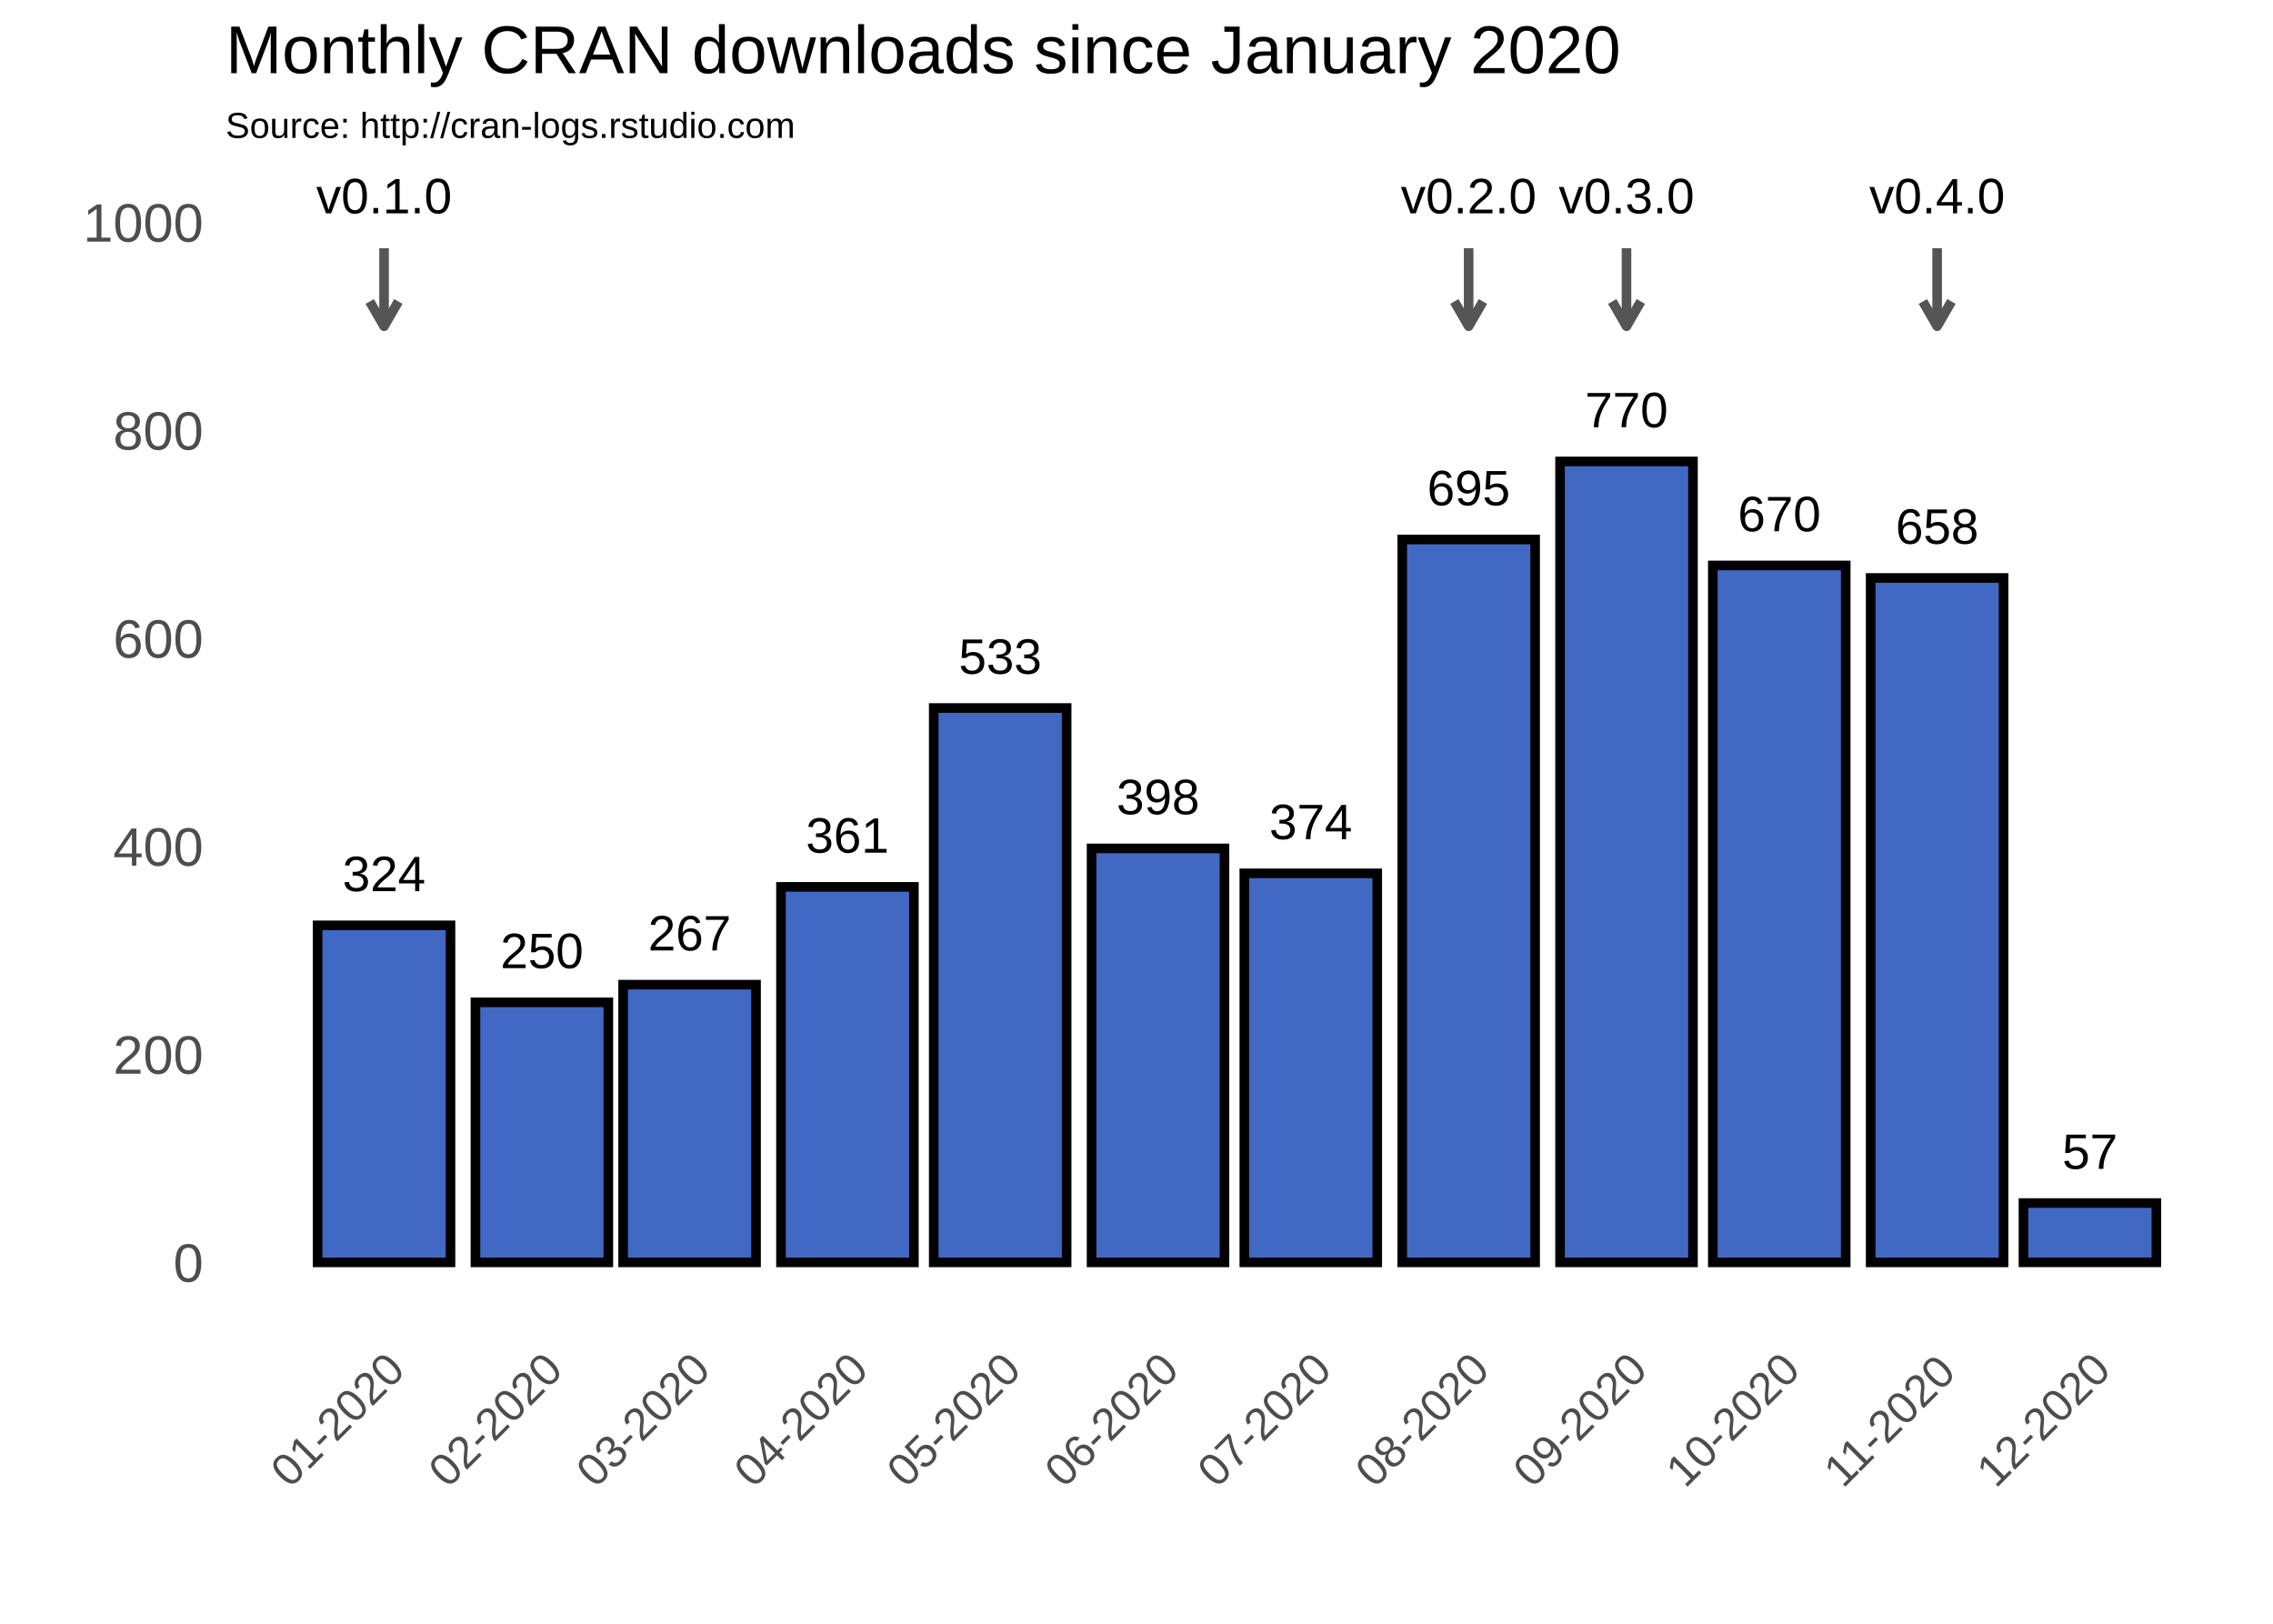
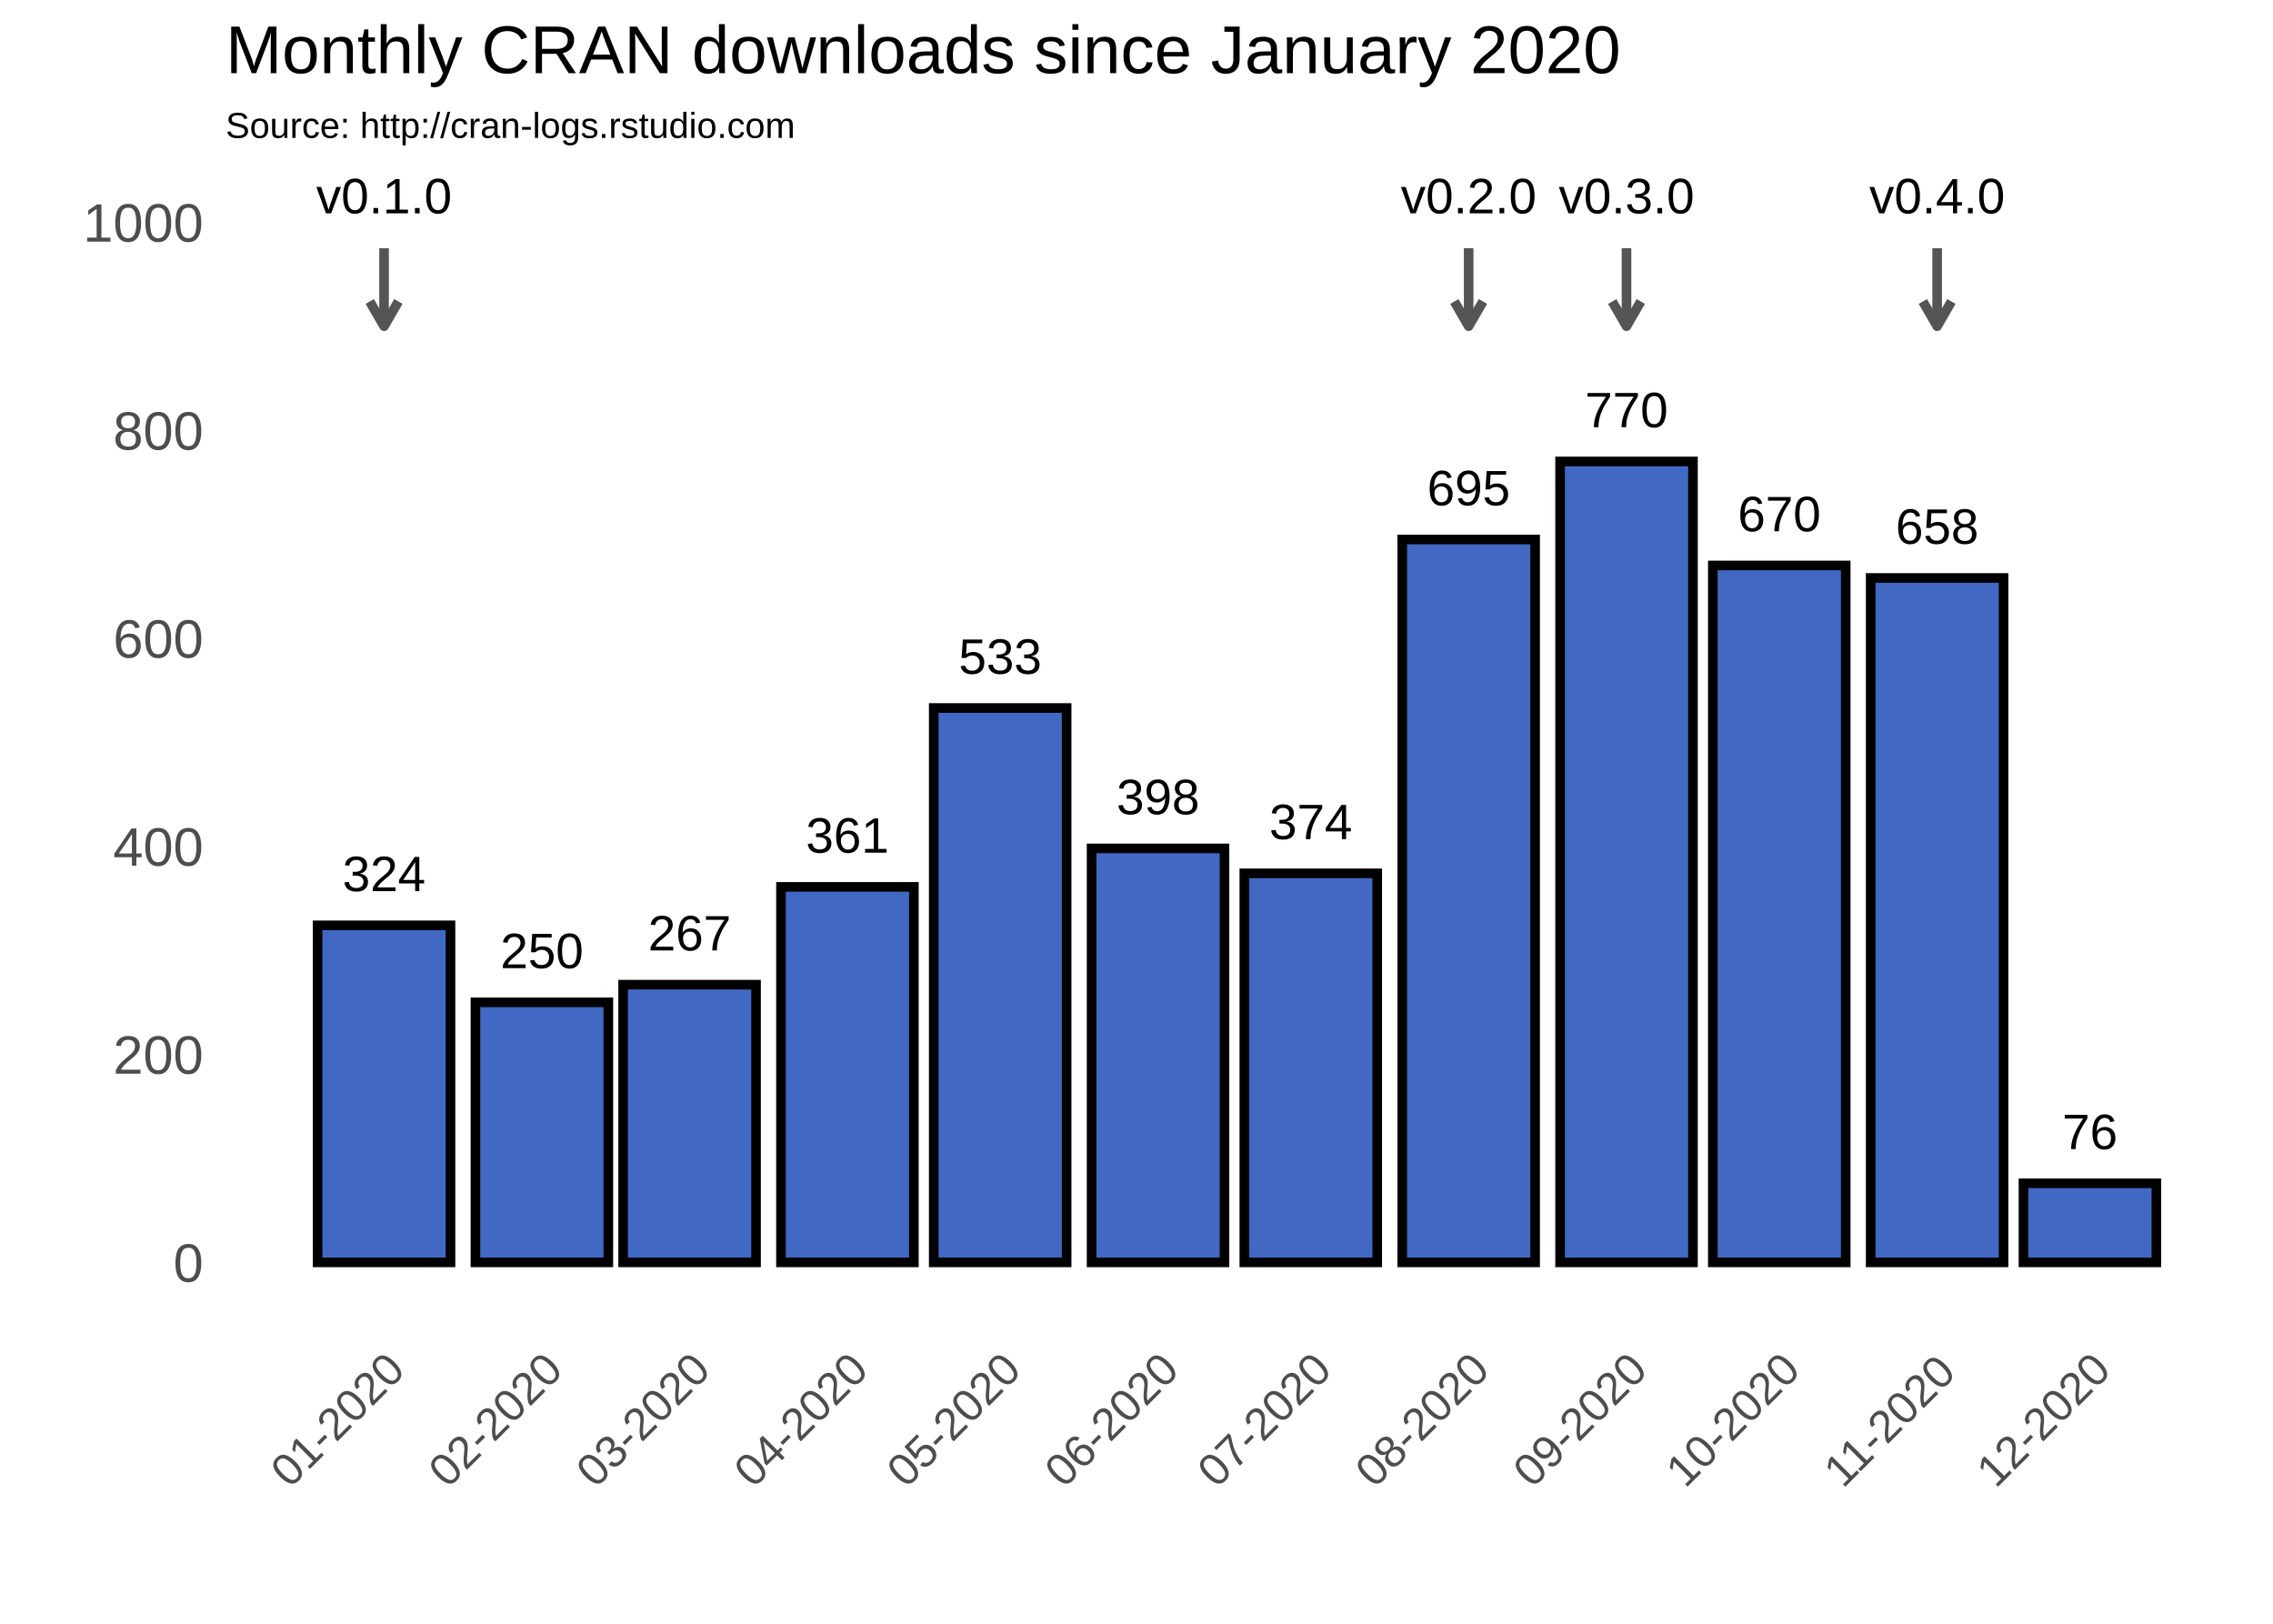
<svg xmlns="http://www.w3.org/2000/svg" viewBox="0 0 504.00 360.00">
  <defs>
    <style type="text/css">
    line, polyline, polygon, path, rect, circle {
      fill: none;
      stroke: #000000;
      stroke-linecap: round;
      stroke-linejoin: round;
      stroke-miterlimit: 10.00;
    }
  </style>
  </defs>
  <rect width="100%" height="100%" style="stroke: none; fill: #FFFFFF;" />
  <rect x="0.00" y="0" width="504.00" height="360.00" style="stroke-width: 1.07; stroke: #FFFFFF; fill: #FFFFFF;" />
  <defs>
    <clipPath id="cpNTAuMDN8NDk4LjUyfDI5MS40MXwzNy43NA==">
      <rect x="50.03" y="37.74" width="448.49" height="253.67" />
    </clipPath>
  </defs>
  <polyline points="50.03,256.82 498.52,256.82 " style="stroke-width: 0.53; stroke: #FFFFFF; stroke-linecap: butt;" clip-path="url(#cpNTAuMDN8NDk4LjUyfDI5MS40MXwzNy43NA==)" />
  <polyline points="50.03,210.70 498.52,210.70 " style="stroke-width: 0.53; stroke: #FFFFFF; stroke-linecap: butt;" clip-path="url(#cpNTAuMDN8NDk4LjUyfDI5MS40MXwzNy43NA==)" />
  <polyline points="50.03,164.58 498.52,164.58 " style="stroke-width: 0.53; stroke: #FFFFFF; stroke-linecap: butt;" clip-path="url(#cpNTAuMDN8NDk4LjUyfDI5MS40MXwzNy43NA==)" />
  <polyline points="50.03,118.45 498.52,118.45 " style="stroke-width: 0.53; stroke: #FFFFFF; stroke-linecap: butt;" clip-path="url(#cpNTAuMDN8NDk4LjUyfDI5MS40MXwzNy43NA==)" />
  <polyline points="50.03,72.33 498.52,72.33 " style="stroke-width: 0.53; stroke: #FFFFFF; stroke-linecap: butt;" clip-path="url(#cpNTAuMDN8NDk4LjUyfDI5MS40MXwzNy43NA==)" />
  <polyline points="50.15,291.41 50.15,37.74 " style="stroke-width: 0.53; stroke: #FFFFFF; stroke-linecap: butt;" clip-path="url(#cpNTAuMDN8NDk4LjUyfDI5MS40MXwzNy43NA==)" />
  <polyline points="67.65,291.41 67.65,37.74 " style="stroke-width: 0.53; stroke: #FFFFFF; stroke-linecap: butt;" clip-path="url(#cpNTAuMDN8NDk4LjUyfDI5MS40MXwzNy43NA==)" />
  <polyline points="102.66,291.41 102.66,37.74 " style="stroke-width: 0.53; stroke: #FFFFFF; stroke-linecap: butt;" clip-path="url(#cpNTAuMDN8NDk4LjUyfDI5MS40MXwzNy43NA==)" />
  <polyline points="136.53,291.41 136.53,37.74 " style="stroke-width: 0.53; stroke: #FFFFFF; stroke-linecap: butt;" clip-path="url(#cpNTAuMDN8NDk4LjUyfDI5MS40MXwzNy43NA==)" />
  <polyline points="170.40,291.41 170.40,37.74 " style="stroke-width: 0.53; stroke: #FFFFFF; stroke-linecap: butt;" clip-path="url(#cpNTAuMDN8NDk4LjUyfDI5MS40MXwzNy43NA==)" />
  <polyline points="204.84,291.41 204.84,37.74 " style="stroke-width: 0.53; stroke: #FFFFFF; stroke-linecap: butt;" clip-path="url(#cpNTAuMDN8NDk4LjUyfDI5MS40MXwzNy43NA==)" />
  <polyline points="239.28,291.41 239.28,37.74 " style="stroke-width: 0.53; stroke: #FFFFFF; stroke-linecap: butt;" clip-path="url(#cpNTAuMDN8NDk4LjUyfDI5MS40MXwzNy43NA==)" />
  <polyline points="273.71,291.41 273.71,37.74 " style="stroke-width: 0.53; stroke: #FFFFFF; stroke-linecap: butt;" clip-path="url(#cpNTAuMDN8NDk4LjUyfDI5MS40MXwzNy43NA==)" />
  <polyline points="308.15,291.41 308.15,37.74 " style="stroke-width: 0.53; stroke: #FFFFFF; stroke-linecap: butt;" clip-path="url(#cpNTAuMDN8NDk4LjUyfDI5MS40MXwzNy43NA==)" />
  <polyline points="343.15,291.41 343.15,37.74 " style="stroke-width: 0.53; stroke: #FFFFFF; stroke-linecap: butt;" clip-path="url(#cpNTAuMDN8NDk4LjUyfDI5MS40MXwzNy43NA==)" />
  <polyline points="377.59,291.41 377.59,37.74 " style="stroke-width: 0.53; stroke: #FFFFFF; stroke-linecap: butt;" clip-path="url(#cpNTAuMDN8NDk4LjUyfDI5MS40MXwzNy43NA==)" />
  <polyline points="412.03,291.41 412.03,37.74 " style="stroke-width: 0.53; stroke: #FFFFFF; stroke-linecap: butt;" clip-path="url(#cpNTAuMDN8NDk4LjUyfDI5MS40MXwzNy43NA==)" />
  <polyline points="446.46,291.41 446.46,37.74 " style="stroke-width: 0.53; stroke: #FFFFFF; stroke-linecap: butt;" clip-path="url(#cpNTAuMDN8NDk4LjUyfDI5MS40MXwzNy43NA==)" />
  <polyline points="480.90,291.41 480.90,37.74 " style="stroke-width: 0.53; stroke: #FFFFFF; stroke-linecap: butt;" clip-path="url(#cpNTAuMDN8NDk4LjUyfDI5MS40MXwzNy43NA==)" />
  <polyline points="498.40,291.41 498.40,37.74 " style="stroke-width: 0.53; stroke: #FFFFFF; stroke-linecap: butt;" clip-path="url(#cpNTAuMDN8NDk4LjUyfDI5MS40MXwzNy43NA==)" />
  <polyline points="50.03,279.88 498.52,279.88 " style="stroke-width: 1.07; stroke: #FFFFFF; stroke-linecap: butt;" clip-path="url(#cpNTAuMDN8NDk4LjUyfDI5MS40MXwzNy43NA==)" />
  <polyline points="50.03,233.76 498.52,233.76 " style="stroke-width: 1.07; stroke: #FFFFFF; stroke-linecap: butt;" clip-path="url(#cpNTAuMDN8NDk4LjUyfDI5MS40MXwzNy43NA==)" />
  <polyline points="50.03,187.64 498.52,187.64 " style="stroke-width: 1.07; stroke: #FFFFFF; stroke-linecap: butt;" clip-path="url(#cpNTAuMDN8NDk4LjUyfDI5MS40MXwzNy43NA==)" />
  <polyline points="50.03,141.51 498.52,141.51 " style="stroke-width: 1.07; stroke: #FFFFFF; stroke-linecap: butt;" clip-path="url(#cpNTAuMDN8NDk4LjUyfDI5MS40MXwzNy43NA==)" />
  <polyline points="50.03,95.39 498.52,95.39 " style="stroke-width: 1.07; stroke: #FFFFFF; stroke-linecap: butt;" clip-path="url(#cpNTAuMDN8NDk4LjUyfDI5MS40MXwzNy43NA==)" />
  <polyline points="50.03,49.27 498.52,49.27 " style="stroke-width: 1.07; stroke: #FFFFFF; stroke-linecap: butt;" clip-path="url(#cpNTAuMDN8NDk4LjUyfDI5MS40MXwzNy43NA==)" />
  <polyline points="85.16,291.41 85.16,37.74 " style="stroke-width: 1.07; stroke: #FFFFFF; stroke-linecap: butt;" clip-path="url(#cpNTAuMDN8NDk4LjUyfDI5MS40MXwzNy43NA==)" />
  <polyline points="120.16,291.41 120.16,37.74 " style="stroke-width: 1.07; stroke: #FFFFFF; stroke-linecap: butt;" clip-path="url(#cpNTAuMDN8NDk4LjUyfDI5MS40MXwzNy43NA==)" />
  <polyline points="152.90,291.41 152.90,37.74 " style="stroke-width: 1.07; stroke: #FFFFFF; stroke-linecap: butt;" clip-path="url(#cpNTAuMDN8NDk4LjUyfDI5MS40MXwzNy43NA==)" />
  <polyline points="187.90,291.41 187.90,37.74 " style="stroke-width: 1.07; stroke: #FFFFFF; stroke-linecap: butt;" clip-path="url(#cpNTAuMDN8NDk4LjUyfDI5MS40MXwzNy43NA==)" />
  <polyline points="221.78,291.41 221.78,37.74 " style="stroke-width: 1.07; stroke: #FFFFFF; stroke-linecap: butt;" clip-path="url(#cpNTAuMDN8NDk4LjUyfDI5MS40MXwzNy43NA==)" />
  <polyline points="256.78,291.41 256.78,37.74 " style="stroke-width: 1.07; stroke: #FFFFFF; stroke-linecap: butt;" clip-path="url(#cpNTAuMDN8NDk4LjUyfDI5MS40MXwzNy43NA==)" />
  <polyline points="290.65,291.41 290.65,37.74 " style="stroke-width: 1.07; stroke: #FFFFFF; stroke-linecap: butt;" clip-path="url(#cpNTAuMDN8NDk4LjUyfDI5MS40MXwzNy43NA==)" />
  <polyline points="325.65,291.41 325.65,37.74 " style="stroke-width: 1.07; stroke: #FFFFFF; stroke-linecap: butt;" clip-path="url(#cpNTAuMDN8NDk4LjUyfDI5MS40MXwzNy43NA==)" />
  <polyline points="360.65,291.41 360.65,37.74 " style="stroke-width: 1.07; stroke: #FFFFFF; stroke-linecap: butt;" clip-path="url(#cpNTAuMDN8NDk4LjUyfDI5MS40MXwzNy43NA==)" />
  <polyline points="394.53,291.41 394.53,37.74 " style="stroke-width: 1.07; stroke: #FFFFFF; stroke-linecap: butt;" clip-path="url(#cpNTAuMDN8NDk4LjUyfDI5MS40MXwzNy43NA==)" />
  <polyline points="429.53,291.41 429.53,37.74 " style="stroke-width: 1.07; stroke: #FFFFFF; stroke-linecap: butt;" clip-path="url(#cpNTAuMDN8NDk4LjUyfDI5MS40MXwzNy43NA==)" />
  <polyline points="463.40,291.41 463.40,37.74 " style="stroke-width: 1.07; stroke: #FFFFFF; stroke-linecap: butt;" clip-path="url(#cpNTAuMDN8NDk4LjUyfDI5MS40MXwzNy43NA==)" />
  <rect x="70.42" y="205.16" width="29.47" height="74.72" style="stroke-width: 2.13; stroke-linecap: square; stroke-linejoin: miter; fill: #4168C3;" clip-path="url(#cpNTAuMDN8NDk4LjUyfDI5MS40MXwzNy43NA==)" />
  <rect x="105.42" y="222.23" width="29.47" height="57.65" style="stroke-width: 2.13; stroke-linecap: square; stroke-linejoin: miter; fill: #4168C3;" clip-path="url(#cpNTAuMDN8NDk4LjUyfDI5MS40MXwzNy43NA==)" />
  <rect x="138.17" y="218.31" width="29.47" height="61.57" style="stroke-width: 2.13; stroke-linecap: square; stroke-linejoin: miter; fill: #4168C3;" clip-path="url(#cpNTAuMDN8NDk4LjUyfDI5MS40MXwzNy43NA==)" />
  <rect x="173.17" y="196.63" width="29.47" height="83.25" style="stroke-width: 2.13; stroke-linecap: square; stroke-linejoin: miter; fill: #4168C3;" clip-path="url(#cpNTAuMDN8NDk4LjUyfDI5MS40MXwzNy43NA==)" />
  <rect x="207.04" y="156.97" width="29.47" height="122.91" style="stroke-width: 2.13; stroke-linecap: square; stroke-linejoin: miter; fill: #4168C3;" clip-path="url(#cpNTAuMDN8NDk4LjUyfDI5MS40MXwzNy43NA==)" />
  <rect x="242.04" y="188.10" width="29.47" height="91.78" style="stroke-width: 2.13; stroke-linecap: square; stroke-linejoin: miter; fill: #4168C3;" clip-path="url(#cpNTAuMDN8NDk4LjUyfDI5MS40MXwzNy43NA==)" />
  <rect x="275.91" y="193.63" width="29.47" height="86.25" style="stroke-width: 2.13; stroke-linecap: square; stroke-linejoin: miter; fill: #4168C3;" clip-path="url(#cpNTAuMDN8NDk4LjUyfDI5MS40MXwzNy43NA==)" />
  <rect x="310.92" y="119.61" width="29.47" height="160.27" style="stroke-width: 2.13; stroke-linecap: square; stroke-linejoin: miter; fill: #4168C3;" clip-path="url(#cpNTAuMDN8NDk4LjUyfDI5MS40MXwzNy43NA==)" />
  <rect x="345.92" y="102.31" width="29.47" height="177.57" style="stroke-width: 2.13; stroke-linecap: square; stroke-linejoin: miter; fill: #4168C3;" clip-path="url(#cpNTAuMDN8NDk4LjUyfDI5MS40MXwzNy43NA==)" />
  <rect x="379.79" y="125.37" width="29.47" height="154.51" style="stroke-width: 2.13; stroke-linecap: square; stroke-linejoin: miter; fill: #4168C3;" clip-path="url(#cpNTAuMDN8NDk4LjUyfDI5MS40MXwzNy43NA==)" />
  <rect x="414.79" y="128.14" width="29.47" height="151.74" style="stroke-width: 2.13; stroke-linecap: square; stroke-linejoin: miter; fill: #4168C3;" clip-path="url(#cpNTAuMDN8NDk4LjUyfDI5MS40MXwzNy43NA==)" />
-   <rect x="448.67" y="266.73" width="29.47" height="13.14" style="stroke-width: 2.13; stroke-linecap: square; stroke-linejoin: miter; fill: #4168C3;" clip-path="url(#cpNTAuMDN8NDk4LjUyfDI5MS40MXwzNy43NA==)" />
+   <rect x="448.67" y="262.35" width="29.47" height="17.53" style="stroke-width: 2.13; stroke-linecap: square; stroke-linejoin: miter; fill: #4168C3;" clip-path="url(#cpNTAuMDN8NDk4LjUyfDI5MS40MXwzNy43NA==)" />
  <g clip-path="url(#cpNTAuMDN8NDk4LjUyfDI5MS40MXwzNy43NA==)">
    <text x="75.95" y="197.58" style="font-size: 11.04px; font-family: Arial;" textLength="18.42px" lengthAdjust="spacingAndGlyphs">324</text>
  </g>
  <g clip-path="url(#cpNTAuMDN8NDk4LjUyfDI5MS40MXwzNy43NA==)">
    <text x="110.95" y="214.65" style="font-size: 11.04px; font-family: Arial;" textLength="18.42px" lengthAdjust="spacingAndGlyphs">250</text>
  </g>
  <g clip-path="url(#cpNTAuMDN8NDk4LjUyfDI5MS40MXwzNy43NA==)">
    <text x="143.69" y="210.73" style="font-size: 11.04px; font-family: Arial;" textLength="18.42px" lengthAdjust="spacingAndGlyphs">267</text>
  </g>
  <g clip-path="url(#cpNTAuMDN8NDk4LjUyfDI5MS40MXwzNy43NA==)">
    <text x="178.69" y="189.05" style="font-size: 11.04px; font-family: Arial;" textLength="18.42px" lengthAdjust="spacingAndGlyphs">361</text>
  </g>
  <g clip-path="url(#cpNTAuMDN8NDk4LjUyfDI5MS40MXwzNy43NA==)">
    <text x="212.57" y="149.39" style="font-size: 11.04px; font-family: Arial;" textLength="18.42px" lengthAdjust="spacingAndGlyphs">533</text>
  </g>
  <g clip-path="url(#cpNTAuMDN8NDk4LjUyfDI5MS40MXwzNy43NA==)">
    <text x="247.57" y="180.52" style="font-size: 11.04px; font-family: Arial;" textLength="18.42px" lengthAdjust="spacingAndGlyphs">398</text>
  </g>
  <g clip-path="url(#cpNTAuMDN8NDk4LjUyfDI5MS40MXwzNy43NA==)">
    <text x="281.44" y="186.05" style="font-size: 11.04px; font-family: Arial;" textLength="18.42px" lengthAdjust="spacingAndGlyphs">374</text>
  </g>
  <g clip-path="url(#cpNTAuMDN8NDk4LjUyfDI5MS40MXwzNy43NA==)">
    <text x="316.44" y="112.03" style="font-size: 11.04px; font-family: Arial;" textLength="18.42px" lengthAdjust="spacingAndGlyphs">695</text>
  </g>
  <g clip-path="url(#cpNTAuMDN8NDk4LjUyfDI5MS40MXwzNy43NA==)">
    <text x="351.44" y="94.73" style="font-size: 11.04px; font-family: Arial;" textLength="18.42px" lengthAdjust="spacingAndGlyphs">770</text>
  </g>
  <g clip-path="url(#cpNTAuMDN8NDk4LjUyfDI5MS40MXwzNy43NA==)">
    <text x="385.32" y="117.79" style="font-size: 11.04px; font-family: Arial;" textLength="18.42px" lengthAdjust="spacingAndGlyphs">670</text>
  </g>
  <g clip-path="url(#cpNTAuMDN8NDk4LjUyfDI5MS40MXwzNy43NA==)">
    <text x="420.32" y="120.56" style="font-size: 11.04px; font-family: Arial;" textLength="18.42px" lengthAdjust="spacingAndGlyphs">658</text>
  </g>
  <g clip-path="url(#cpNTAuMDN8NDk4LjUyfDI5MS40MXwzNy43NA==)">
-     <text x="457.26" y="259.15" style="font-size: 11.04px; font-family: Arial;" textLength="12.28px" lengthAdjust="spacingAndGlyphs">57</text>
+     <text x="457.26" y="254.77" style="font-size: 11.04px; font-family: Arial;" textLength="12.28px" lengthAdjust="spacingAndGlyphs">76</text>
  </g>
  <line x1="85.16" y1="55.04" x2="85.16" y2="72.33" style="stroke-width: 2.13; stroke: #555555; stroke-linecap: butt;" clip-path="url(#cpNTAuMDN8NDk4LjUyfDI5MS40MXwzNy43NA==)" />
  <polyline points="81.98,66.84 85.16,72.33 88.33,66.84 " style="stroke-width: 2.13; stroke: #555555; stroke-linecap: butt;" clip-path="url(#cpNTAuMDN8NDk4LjUyfDI5MS40MXwzNy43NA==)" />
  <line x1="325.65" y1="55.04" x2="325.65" y2="72.33" style="stroke-width: 2.13; stroke: #555555; stroke-linecap: butt;" clip-path="url(#cpNTAuMDN8NDk4LjUyfDI5MS40MXwzNy43NA==)" />
  <polyline points="322.48,66.84 325.65,72.33 328.82,66.84 " style="stroke-width: 2.13; stroke: #555555; stroke-linecap: butt;" clip-path="url(#cpNTAuMDN8NDk4LjUyfDI5MS40MXwzNy43NA==)" />
  <line x1="360.65" y1="55.04" x2="360.65" y2="72.33" style="stroke-width: 2.13; stroke: #555555; stroke-linecap: butt;" clip-path="url(#cpNTAuMDN8NDk4LjUyfDI5MS40MXwzNy43NA==)" />
  <polyline points="357.48,66.84 360.65,72.33 363.82,66.84 " style="stroke-width: 2.13; stroke: #555555; stroke-linecap: butt;" clip-path="url(#cpNTAuMDN8NDk4LjUyfDI5MS40MXwzNy43NA==)" />
  <line x1="429.53" y1="55.04" x2="429.53" y2="72.33" style="stroke-width: 2.13; stroke: #555555; stroke-linecap: butt;" clip-path="url(#cpNTAuMDN8NDk4LjUyfDI5MS40MXwzNy43NA==)" />
  <polyline points="426.36,66.84 429.53,72.33 432.70,66.84 " style="stroke-width: 2.13; stroke: #555555; stroke-linecap: butt;" clip-path="url(#cpNTAuMDN8NDk4LjUyfDI5MS40MXwzNy43NA==)" />
  <g clip-path="url(#cpNTAuMDN8NDk4LjUyfDI5MS40MXwzNy43NA==)">
    <text x="70.12" y="47.30" style="font-size: 11.04px; font-family: Arial;" textLength="30.07px" lengthAdjust="spacingAndGlyphs">v0.1.0</text>
  </g>
  <g clip-path="url(#cpNTAuMDN8NDk4LjUyfDI5MS40MXwzNy43NA==)">
    <text x="310.61" y="47.30" style="font-size: 11.04px; font-family: Arial;" textLength="30.07px" lengthAdjust="spacingAndGlyphs">v0.2.0</text>
  </g>
  <g clip-path="url(#cpNTAuMDN8NDk4LjUyfDI5MS40MXwzNy43NA==)">
    <text x="345.62" y="47.30" style="font-size: 11.04px; font-family: Arial;" textLength="30.07px" lengthAdjust="spacingAndGlyphs">v0.3.0</text>
  </g>
  <g clip-path="url(#cpNTAuMDN8NDk4LjUyfDI5MS40MXwzNy43NA==)">
    <text x="414.49" y="47.30" style="font-size: 11.04px; font-family: Arial;" textLength="30.07px" lengthAdjust="spacingAndGlyphs">v0.4.0</text>
  </g>
  <defs>
    <clipPath id="cpMC4wMHw1MDQuMDB8MzYwLjAwfDAuMDA=">
      <rect x="0.00" y="0.00" width="504.00" height="360.00" />
    </clipPath>
  </defs>
  <g clip-path="url(#cpMC4wMHw1MDQuMDB8MzYwLjAwfDAuMDA=)">
    <text x="38.43" y="284.17" style="font-size: 12.00px; fill: #4D4D4D; font-family: Arial;" textLength="6.67px" lengthAdjust="spacingAndGlyphs">0</text>
  </g>
  <g clip-path="url(#cpMC4wMHw1MDQuMDB8MzYwLjAwfDAuMDA=)">
    <text x="25.08" y="238.05" style="font-size: 12.00px; fill: #4D4D4D; font-family: Arial;" textLength="20.02px" lengthAdjust="spacingAndGlyphs">200</text>
  </g>
  <g clip-path="url(#cpMC4wMHw1MDQuMDB8MzYwLjAwfDAuMDA=)">
    <text x="25.08" y="191.93" style="font-size: 12.00px; fill: #4D4D4D; font-family: Arial;" textLength="20.02px" lengthAdjust="spacingAndGlyphs">400</text>
  </g>
  <g clip-path="url(#cpMC4wMHw1MDQuMDB8MzYwLjAwfDAuMDA=)">
    <text x="25.08" y="145.81" style="font-size: 12.00px; fill: #4D4D4D; font-family: Arial;" textLength="20.02px" lengthAdjust="spacingAndGlyphs">600</text>
  </g>
  <g clip-path="url(#cpMC4wMHw1MDQuMDB8MzYwLjAwfDAuMDA=)">
    <text x="25.08" y="99.69" style="font-size: 12.00px; fill: #4D4D4D; font-family: Arial;" textLength="20.02px" lengthAdjust="spacingAndGlyphs">800</text>
  </g>
  <g clip-path="url(#cpMC4wMHw1MDQuMDB8MzYwLjAwfDAuMDA=)">
    <text x="18.41" y="53.57" style="font-size: 12.00px; fill: #4D4D4D; font-family: Arial;" textLength="26.70px" lengthAdjust="spacingAndGlyphs">1000</text>
  </g>
  <g clip-path="url(#cpMC4wMHw1MDQuMDB8MzYwLjAwfDAuMDA=)">
    <text transform="translate(64.27,330.14) rotate(-45)" style="font-size: 10.00px; fill: #4D4D4D; font-family: Arial;" textLength="36.70px" lengthAdjust="spacingAndGlyphs">01-2020</text>
  </g>
  <g clip-path="url(#cpMC4wMHw1MDQuMDB8MzYwLjAwfDAuMDA=)">
    <text transform="translate(99.27,330.14) rotate(-45)" style="font-size: 10.00px; fill: #4D4D4D; font-family: Arial;" textLength="36.70px" lengthAdjust="spacingAndGlyphs">02-2020</text>
  </g>
  <g clip-path="url(#cpMC4wMHw1MDQuMDB8MzYwLjAwfDAuMDA=)">
    <text transform="translate(132.01,330.14) rotate(-45)" style="font-size: 10.00px; fill: #4D4D4D; font-family: Arial;" textLength="36.70px" lengthAdjust="spacingAndGlyphs">03-2020</text>
  </g>
  <g clip-path="url(#cpMC4wMHw1MDQuMDB8MzYwLjAwfDAuMDA=)">
    <text transform="translate(167.01,330.14) rotate(-45)" style="font-size: 10.00px; fill: #4D4D4D; font-family: Arial;" textLength="36.70px" lengthAdjust="spacingAndGlyphs">04-2020</text>
  </g>
  <g clip-path="url(#cpMC4wMHw1MDQuMDB8MzYwLjAwfDAuMDA=)">
    <text transform="translate(200.89,330.14) rotate(-45)" style="font-size: 10.00px; fill: #4D4D4D; font-family: Arial;" textLength="36.70px" lengthAdjust="spacingAndGlyphs">05-2020</text>
  </g>
  <g clip-path="url(#cpMC4wMHw1MDQuMDB8MzYwLjAwfDAuMDA=)">
    <text transform="translate(235.89,330.14) rotate(-45)" style="font-size: 10.00px; fill: #4D4D4D; font-family: Arial;" textLength="36.70px" lengthAdjust="spacingAndGlyphs">06-2020</text>
  </g>
  <g clip-path="url(#cpMC4wMHw1MDQuMDB8MzYwLjAwfDAuMDA=)">
    <text transform="translate(269.76,330.14) rotate(-45)" style="font-size: 10.00px; fill: #4D4D4D; font-family: Arial;" textLength="36.70px" lengthAdjust="spacingAndGlyphs">07-2020</text>
  </g>
  <g clip-path="url(#cpMC4wMHw1MDQuMDB8MzYwLjAwfDAuMDA=)">
    <text transform="translate(304.76,330.14) rotate(-45)" style="font-size: 10.00px; fill: #4D4D4D; font-family: Arial;" textLength="36.70px" lengthAdjust="spacingAndGlyphs">08-2020</text>
  </g>
  <g clip-path="url(#cpMC4wMHw1MDQuMDB8MzYwLjAwfDAuMDA=)">
    <text transform="translate(339.76,330.14) rotate(-45)" style="font-size: 10.00px; fill: #4D4D4D; font-family: Arial;" textLength="36.70px" lengthAdjust="spacingAndGlyphs">09-2020</text>
  </g>
  <g clip-path="url(#cpMC4wMHw1MDQuMDB8MzYwLjAwfDAuMDA=)">
    <text transform="translate(373.64,330.14) rotate(-45)" style="font-size: 10.00px; fill: #4D4D4D; font-family: Arial;" textLength="36.70px" lengthAdjust="spacingAndGlyphs">10-2020</text>
  </g>
  <g clip-path="url(#cpMC4wMHw1MDQuMDB8MzYwLjAwfDAuMDA=)">
    <text transform="translate(408.64,330.14) rotate(-45)" style="font-size: 10.00px; fill: #4D4D4D; font-family: Arial;" textLength="36.70px" lengthAdjust="spacingAndGlyphs">11-2020</text>
  </g>
  <g clip-path="url(#cpMC4wMHw1MDQuMDB8MzYwLjAwfDAuMDA=)">
    <text transform="translate(442.51,330.14) rotate(-45)" style="font-size: 10.00px; fill: #4D4D4D; font-family: Arial;" textLength="36.70px" lengthAdjust="spacingAndGlyphs">12-2020</text>
  </g>
  <g clip-path="url(#cpMC4wMHw1MDQuMDB8MzYwLjAwfDAuMDA=)">
    <text x="50.03" y="30.58" style="font-size: 8.00px; font-family: Arial;" textLength="126.28px" lengthAdjust="spacingAndGlyphs">Source: http://cran-logs.rstudio.com</text>
  </g>
  <g clip-path="url(#cpMC4wMHw1MDQuMDB8MzYwLjAwfDAuMDA=)">
    <text x="50.03" y="16.22" style="font-size: 15.00px; font-family: Arial;" textLength="309.33px" lengthAdjust="spacingAndGlyphs">Monthly CRAN downloads since January 2020</text>
  </g>
</svg>
